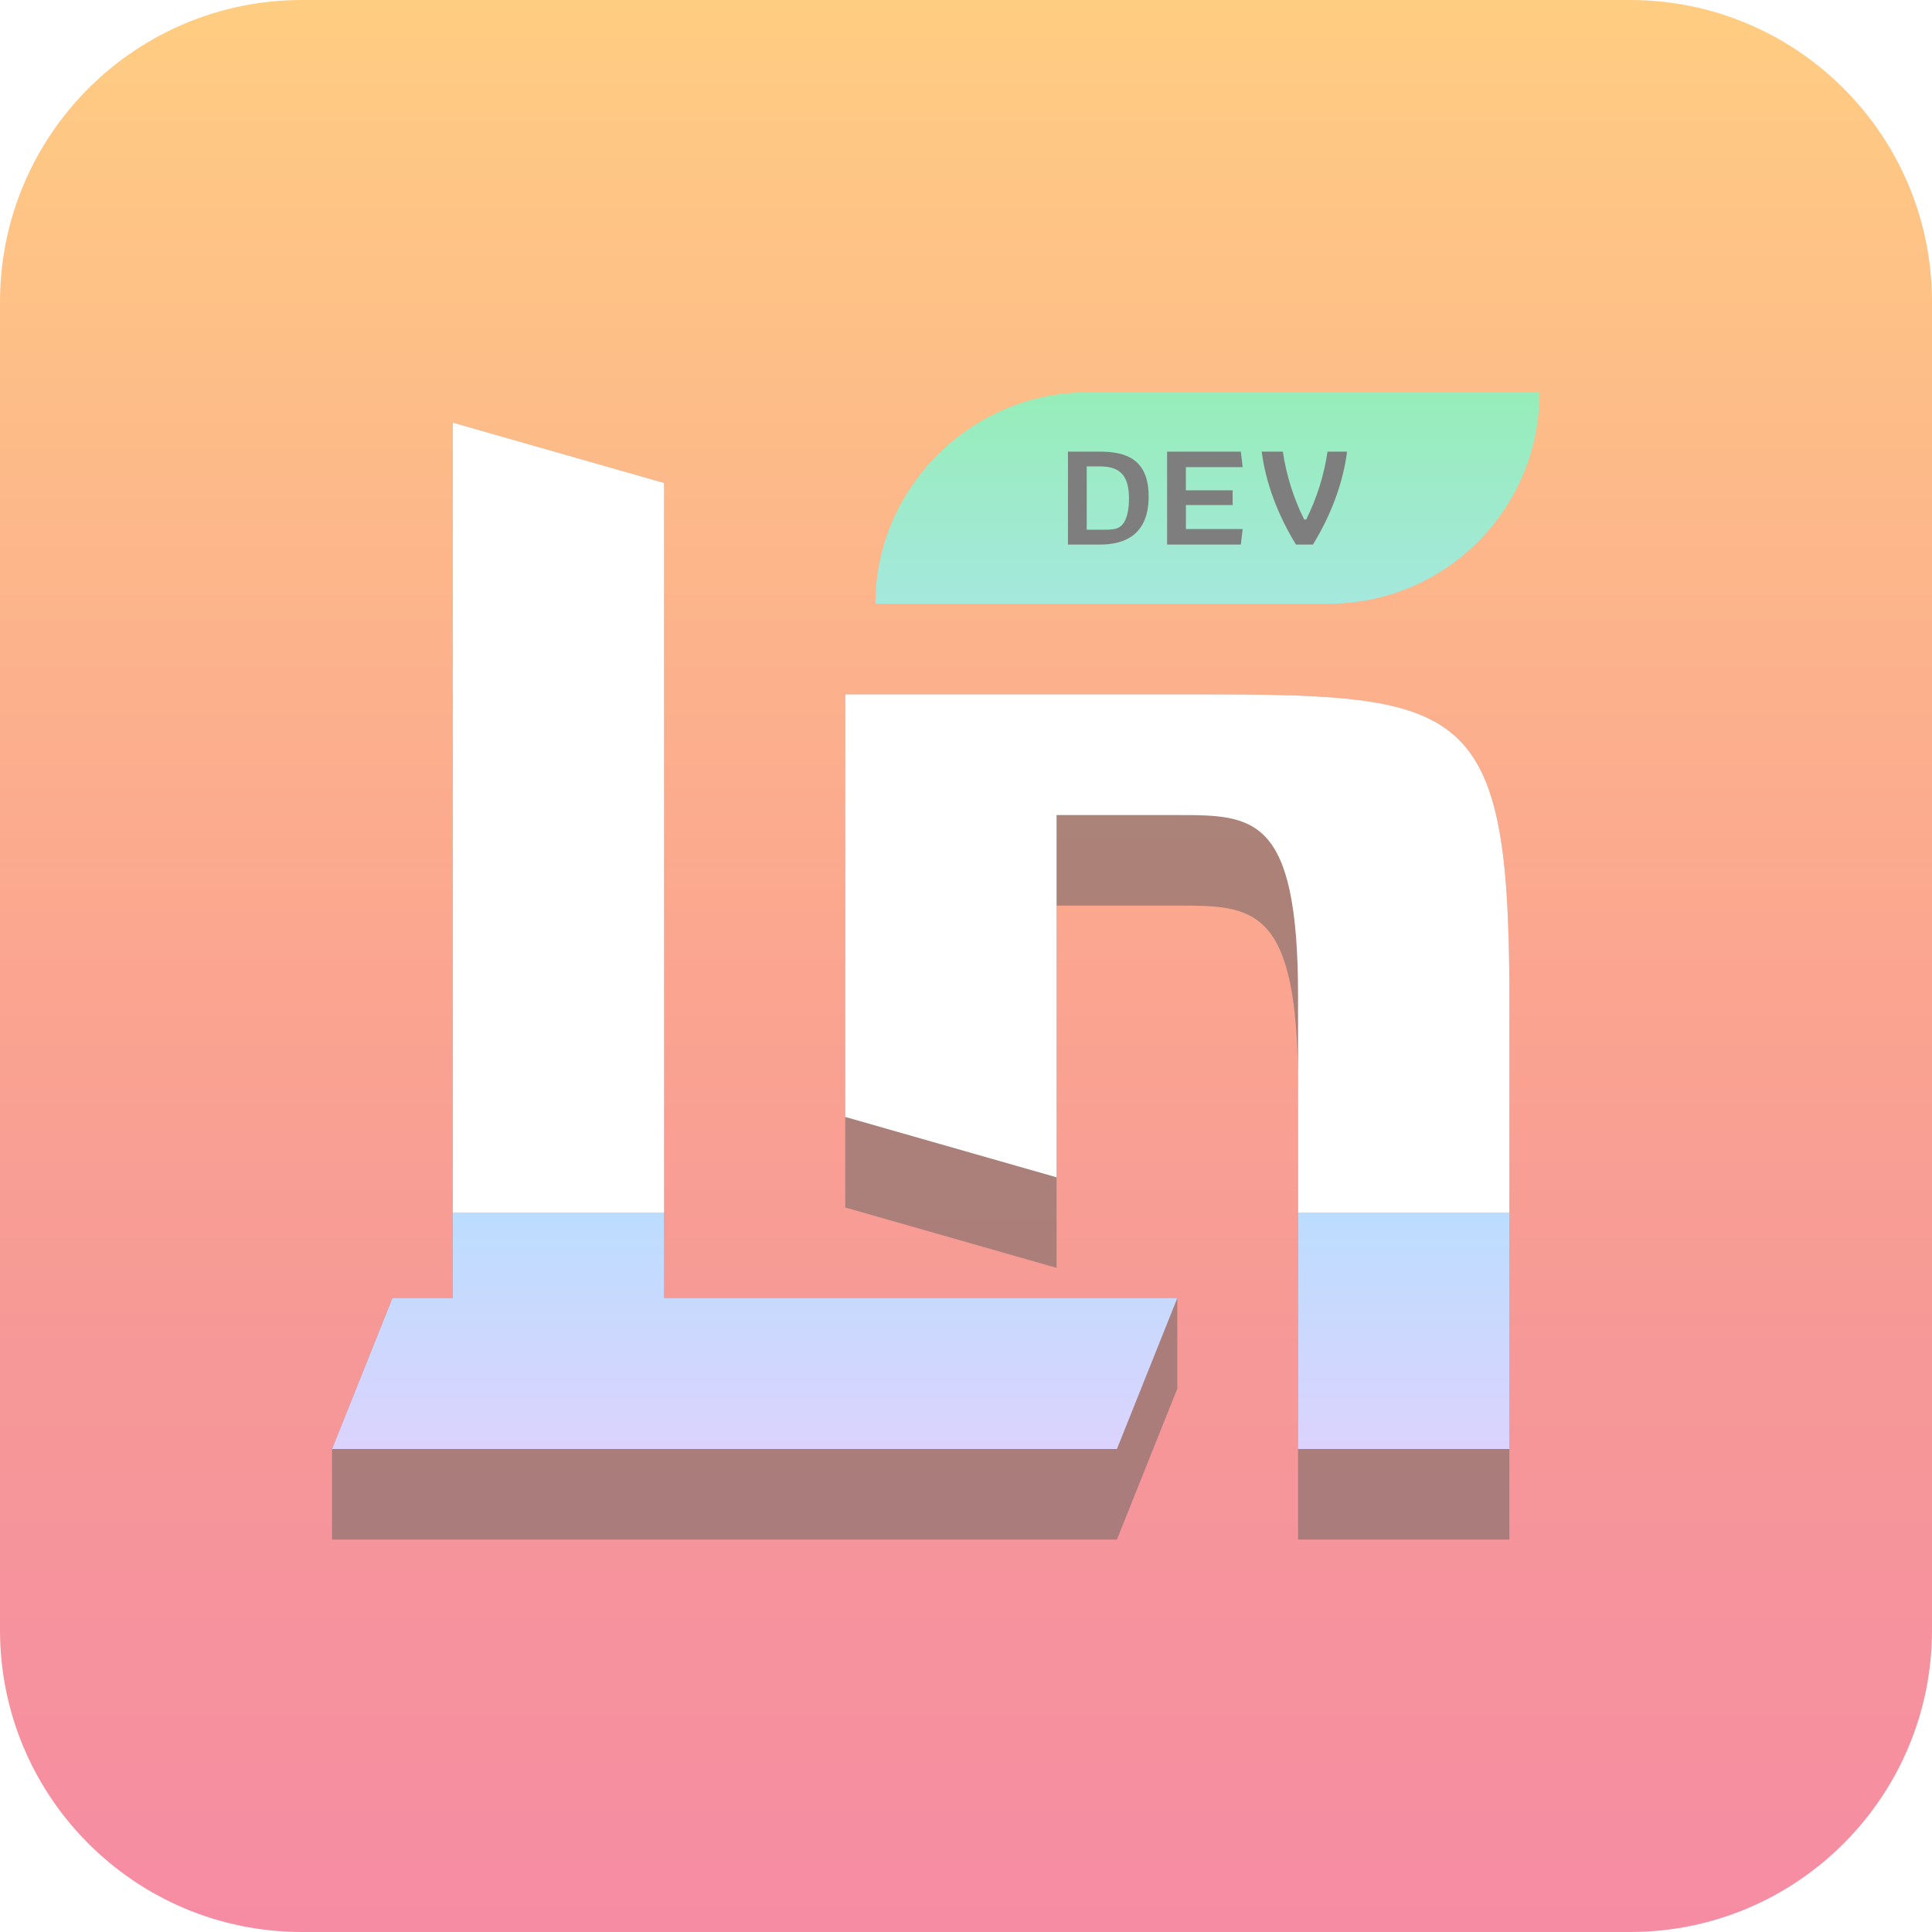
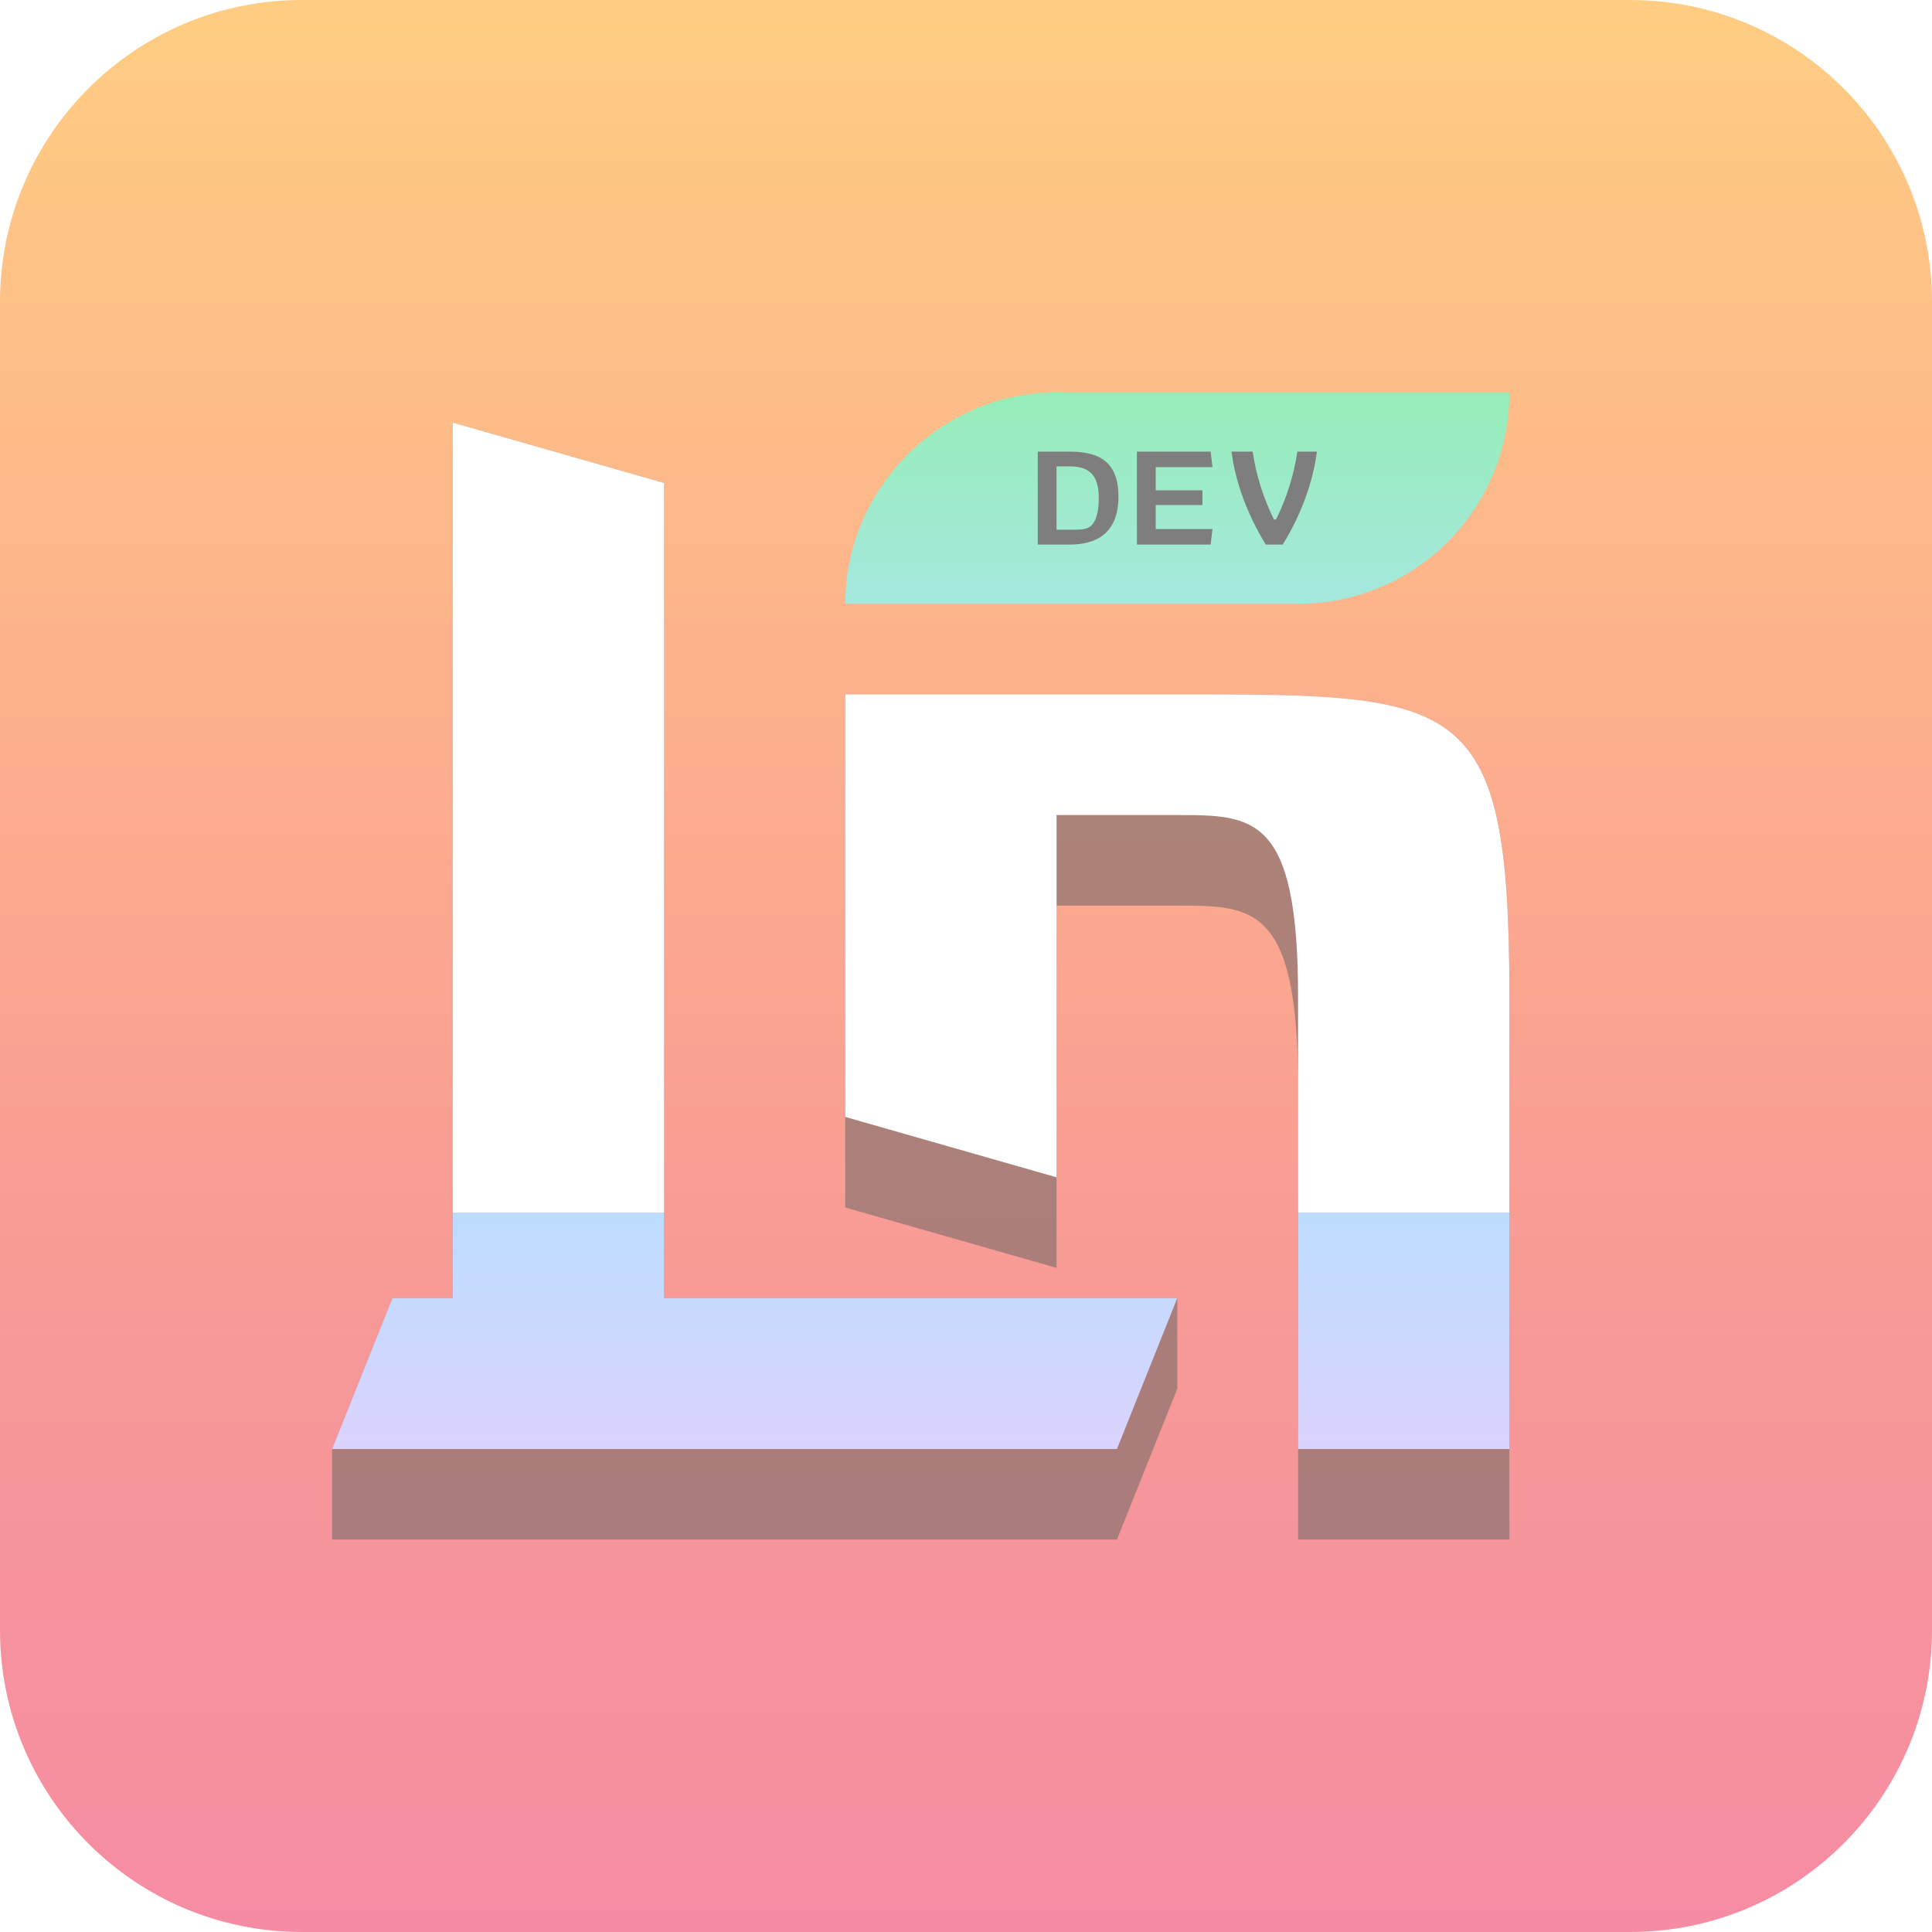
<svg xmlns="http://www.w3.org/2000/svg" xmlns:xlink="http://www.w3.org/1999/xlink" xml:space="preserve" width="64" height="64">
  <defs>
    <linearGradient id="c">
      <stop offset="0" style="stop-color:#96edb8;stop-opacity:1" />
      <stop offset="1" style="stop-color:#a5e8dd;stop-opacity:1" />
    </linearGradient>
    <linearGradient id="b">
      <stop offset=".735" style="stop-color:#fff;stop-opacity:1" />
      <stop offset=".735" style="stop-color:#bcddff;stop-opacity:1" />
      <stop offset="1" style="stop-color:#e5d0fd;stop-opacity:1" />
    </linearGradient>
    <linearGradient id="a">
      <stop offset="0" style="stop-color:#ffcd82;stop-opacity:1" />
      <stop offset=".503" style="stop-color:#fba590;stop-opacity:1" />
      <stop offset=".7" style="stop-color:#f69897;stop-opacity:1" />
      <stop offset="1" style="stop-color:#f68ca3;stop-opacity:1" />
    </linearGradient>
    <linearGradient xlink:href="#a" id="d" x1="32" x2="32" y1="0" y2="64" gradientUnits="userSpaceOnUse" />
    <linearGradient xlink:href="#b" id="f" x1="30.5" x2="30.5" y1="11.5" y2="50.5" gradientUnits="userSpaceOnUse" />
-     <linearGradient xlink:href="#c" id="g" x1="3" x2="3" y1="56" y2="64" gradientTransform="matrix(.7 0 0 .875 6.692 -36.092)" gradientUnits="userSpaceOnUse" />
+     <linearGradient xlink:href="#c" id="g" x1="3" x2="3" y1="56" y2="64" gradientTransform="matrix(.7 0 0 .875 5.692 -36.092)" gradientUnits="userSpaceOnUse" />
  </defs>
  <linearGradient id="e" x1="0" x2="0" y1="8" y2="52" gradientTransform="translate(1.694 -1.111)scale(.94444)" gradientUnits="userSpaceOnUse">
    <stop offset="0" stop-color="#ffd59b" style="stop-color:#fff;stop-opacity:1" />
    <stop offset="1" stop-color="#ffd59b" style="stop-color:#f7f7f7;stop-opacity:1" />
  </linearGradient>
  <rect width="64" height="64" ry="10" style="display:inline;fill:url(#d);stroke-linecap:round;stroke-linejoin:round" />
  <path fill="url(#e)" d="m13 43-2 5v3h26l2-5v-3H22V16l-7-2v29m13-3 7 2V30h4c2.519 0 4 0 4 6v15h7V33c0-10-1.556-10-11-10H28Z" style="display:inline;fill:#8c7270;fill-opacity:.71;stroke-width:.944" />
  <path fill="url(#e)" d="m13 43-2 5h26l2-5H22V16l-7-2v29m13-6 7 2V27h4c2.519 0 4 0 4 6v15h7V33c0-10-1.556-10-11-10H28Z" style="display:inline;fill:url(#f);fill-opacity:1;stroke-width:.944" />
-   <path d="M36 13c-3.826-.009-7.009 3.174-7 7h15c3.878 0 7-3.122 7-7" style="display:inline;fill:url(#g);stroke-width:.783;stroke-linecap:round;stroke-linejoin:round" />
-   <path d="M35.377 18.04h1.052c.858 0 1.621-.344 1.621-1.593 0-1.248-.763-1.486-1.621-1.486h-1.052zm.622-.492V15.45h.434c.593 0 .966.228.966 1.05 0 .677-.198.896-.33.97-.128.074-.317.078-.53.078zm2.663.491h2.442l.061-.514h-1.88v-.795h1.547v-.487h-1.548v-.768h1.881l-.061-.514h-2.442zm3.834-3.078h-.7c.128 1.014.525 2.085 1.134 3.078h.563c.61-.993 1.002-2.064 1.13-3.078h-.647a7.5 7.5 0 0 1-.706 2.248h-.068a7.5 7.5 0 0 1-.706-2.248" aria-label="DEV" style="font-weight:700;font-stretch:expanded;font-size:4.217px;font-family:&quot;Monaspace Argon&quot;;-inkscape-font-specification:&quot;Monaspace Argon, Bold Expanded&quot;;fill:#7e7e7e;stroke-width:.679;stroke-linecap:round;stroke-linejoin:round" />
+   <path d="M35 13c-3.826-.009-7.009 3.174-7 7h15c3.878 0 7-3.122 7-7" style="display:inline;fill:url(#g);stroke-width:.783;stroke-linecap:round;stroke-linejoin:round" />
+   <path d="M34.377 18.04h1.052c.858 0 1.621-.344 1.621-1.593 0-1.248-.763-1.486-1.621-1.486h-1.052zm.622-.492V15.45h.434c.593 0 .966.228.966 1.05 0 .677-.198.896-.33.97-.128.074-.317.078-.53.078zm2.663.491h2.442l.061-.514h-1.88v-.795h1.547v-.487h-1.548v-.768h1.881l-.061-.514h-2.442zm3.834-3.078h-.7c.128 1.014.525 2.085 1.134 3.078h.563c.61-.993 1.002-2.064 1.13-3.078h-.647a7.5 7.5 0 0 1-.706 2.248h-.068a7.5 7.5 0 0 1-.706-2.248" aria-label="DEV" style="font-weight:700;font-stretch:expanded;font-size:4.217px;font-family:&quot;Monaspace Argon&quot;;-inkscape-font-specification:&quot;Monaspace Argon, Bold Expanded&quot;;fill:#7e7e7e;stroke-width:.679;stroke-linecap:round;stroke-linejoin:round" />
</svg>
